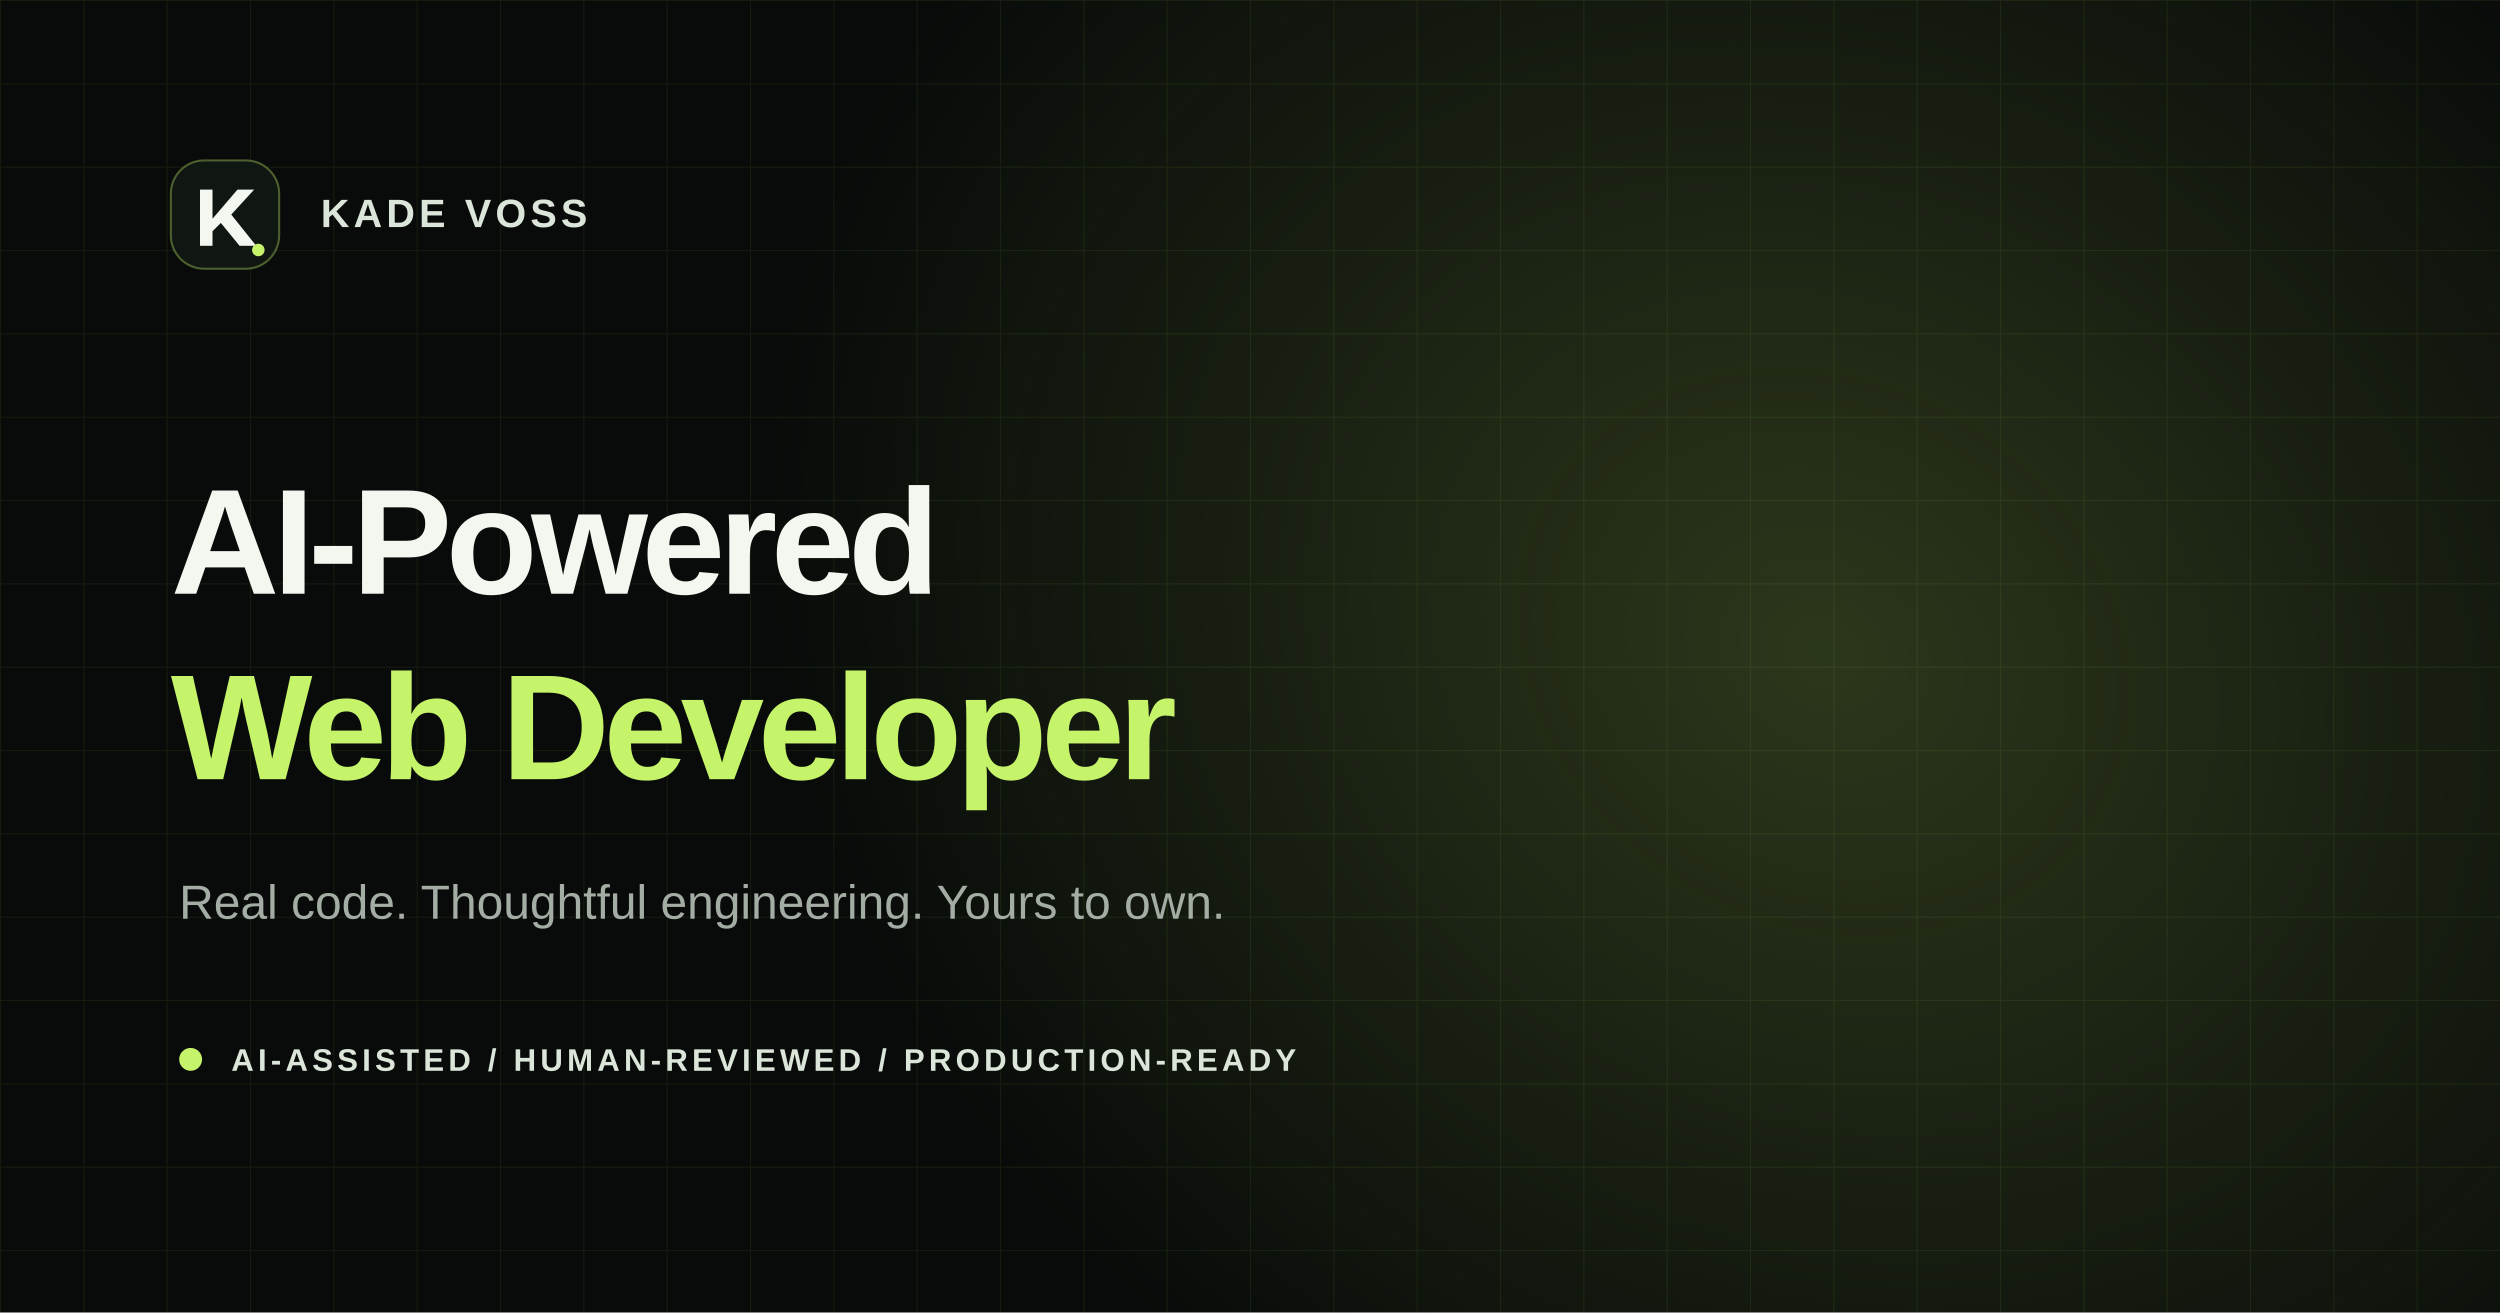
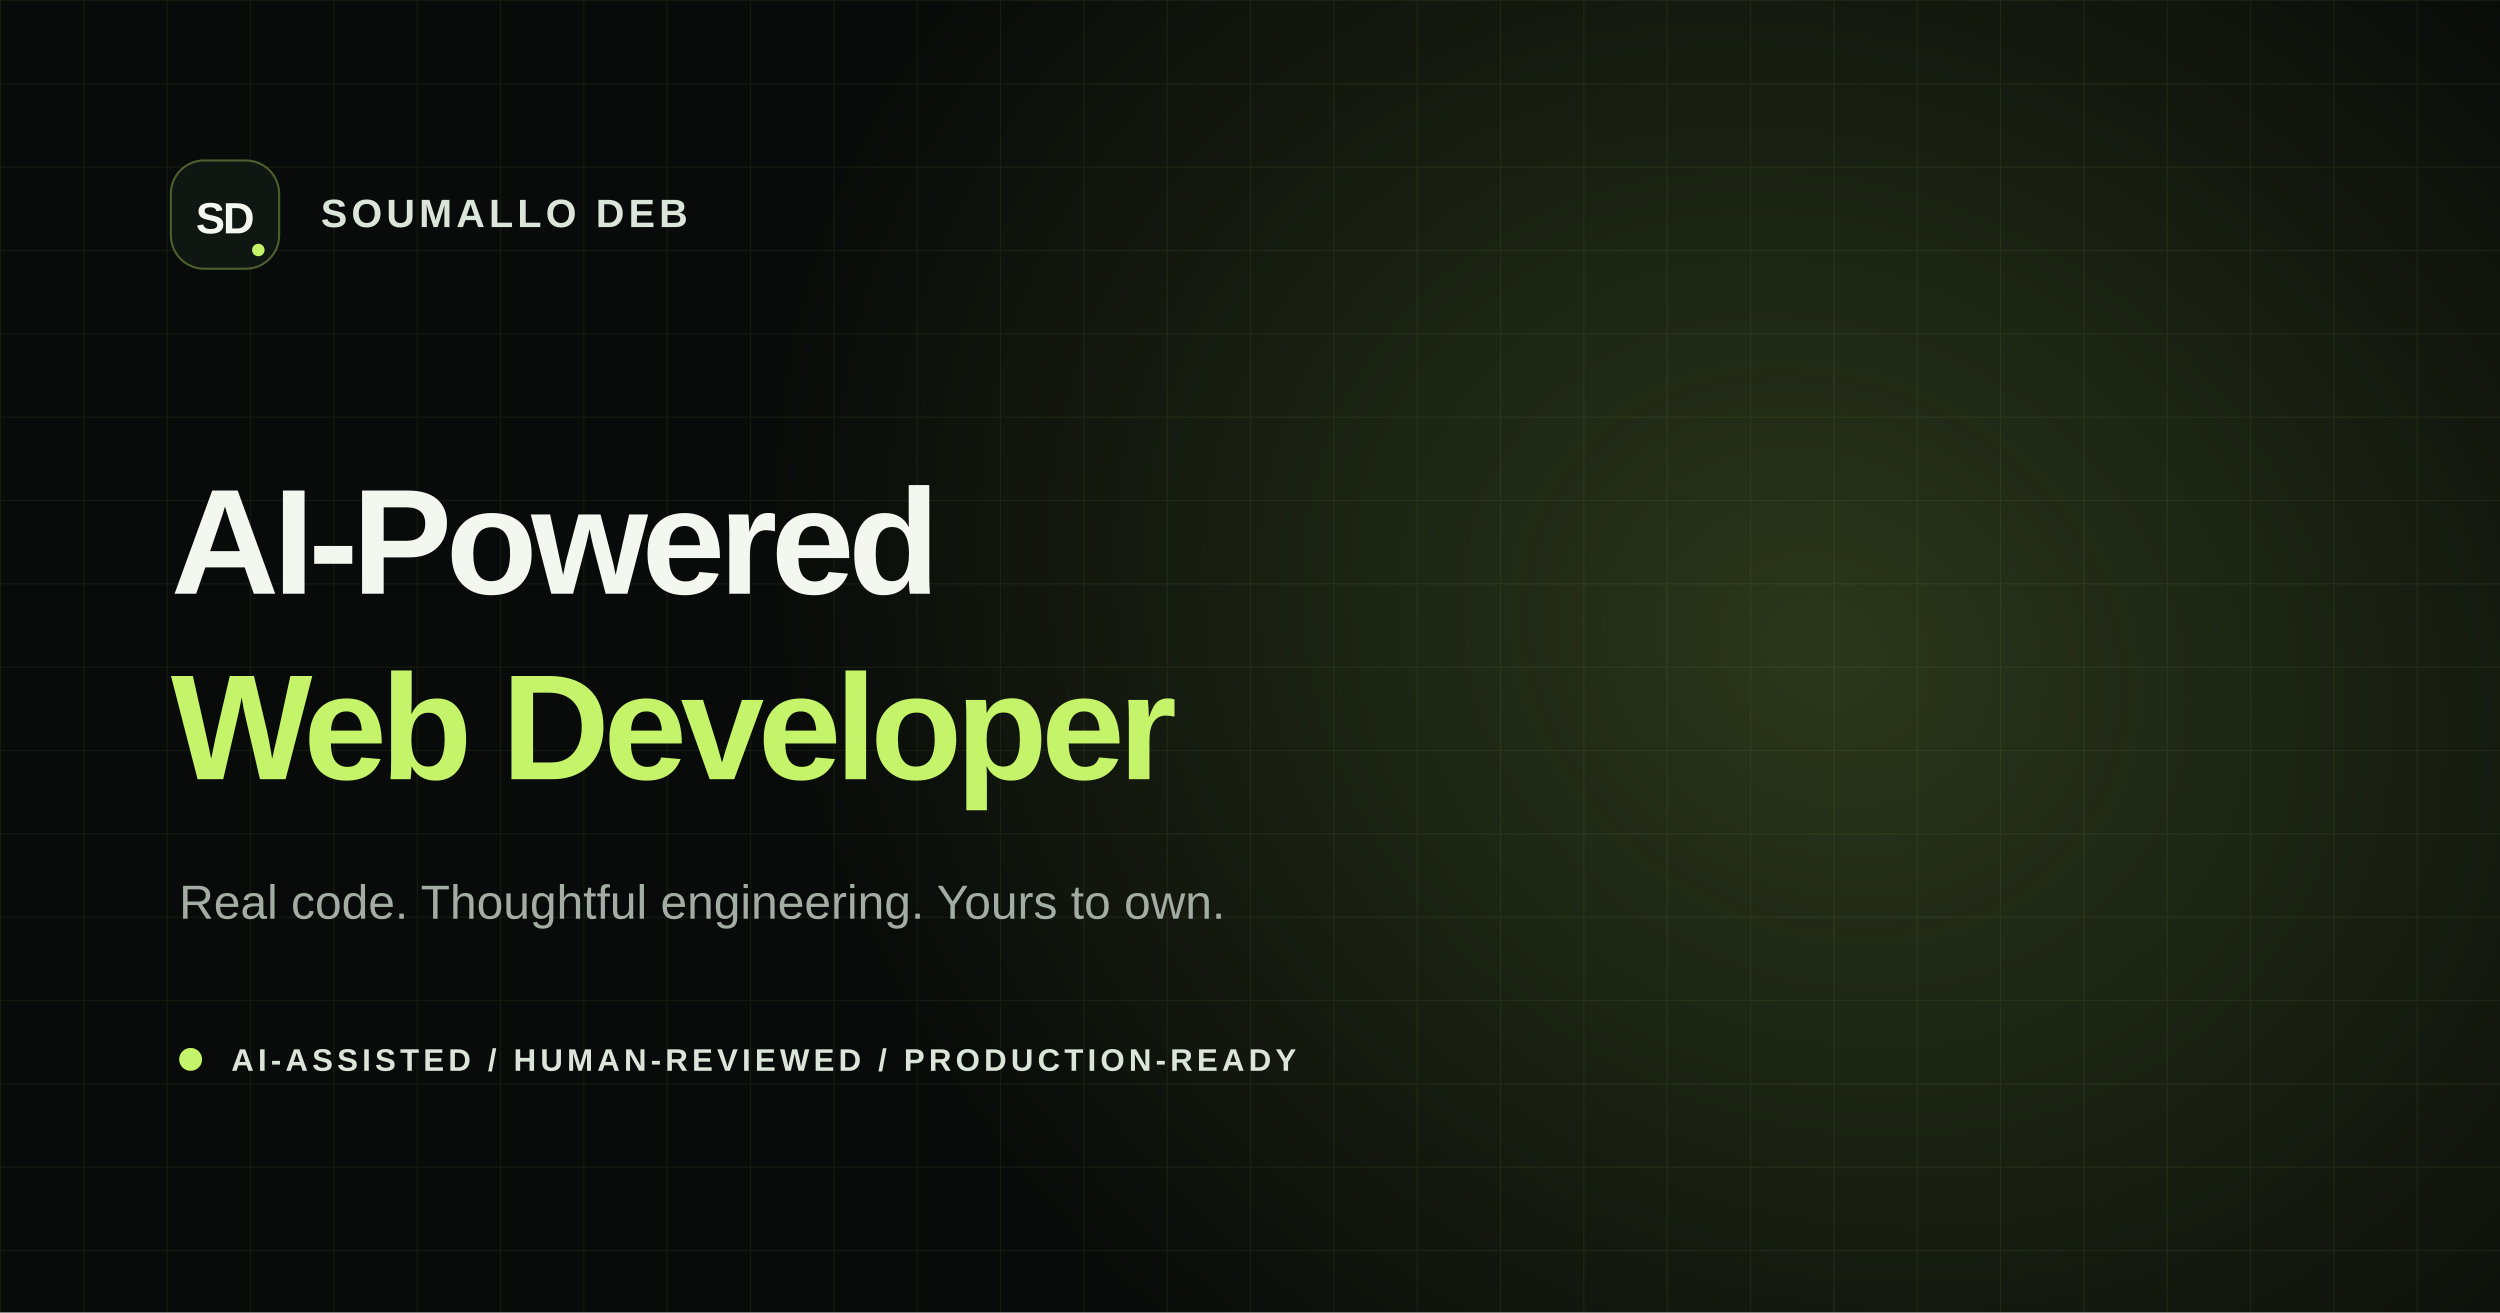
<svg xmlns="http://www.w3.org/2000/svg" width="1200" height="630" viewBox="0 0 1200 630" fill="none">
  <defs>
    <pattern id="grid" width="40" height="40" patternUnits="userSpaceOnUse">
      <path d="M40 0H0v40" stroke="#b8e66a" stroke-opacity=".075" />
    </pattern>
    <radialGradient id="glow" cx="0" cy="0" r="1" gradientTransform="matrix(450 285 -240 380 875 315)" gradientUnits="userSpaceOnUse">
      <stop stop-color="#c5f36a" stop-opacity=".19" />
      <stop offset="1" stop-color="#c5f36a" stop-opacity="0" />
    </radialGradient>
  </defs>
  <path fill="#080b09" d="M0 0h1200v630H0z" />
  <path fill="url(#grid)" d="M0 0h1200v630H0z" />
  <path fill="url(#glow)" d="M0 0h1200v630H0z" />
  <rect x="82" y="77" width="52" height="52" rx="16" fill="#101612" stroke="#c5f36a" stroke-opacity=".35" />
-   <path d="M96 91h6v14l12-14h8l-11 12 12 15h-8l-9-11-4 4v7h-6V91Z" fill="#f4f7f0" />
+   <text x="94" y="112" fill="#f4f7f0" font-family="Arial, sans-serif" font-size="21" font-weight="700" letter-spacing="-1">SD</text>
  <circle cx="124" cy="120" r="3" fill="#c5f36a" />
-   <text x="154" y="109" fill="#dce5d9" font-family="Arial, sans-serif" font-size="19" font-weight="700" letter-spacing="2">KADE VOSS</text>
+   <text x="154" y="109" fill="#dce5d9" font-family="Arial, sans-serif" font-size="19" font-weight="700" letter-spacing="2">SOUMALLO DEB</text>
  <text x="82" y="285" fill="#f4f7f0" font-family="Arial, sans-serif" font-size="72" font-weight="700" letter-spacing="-3">AI-Powered</text>
  <text x="82" y="374" fill="#c5f36a" font-family="Arial, sans-serif" font-size="72" font-weight="700" letter-spacing="-3">Web Developer</text>
  <text x="86" y="441" fill="#a4ada4" font-family="Arial, sans-serif" font-size="23">Real code. Thoughtful engineering. Yours to own.</text>
  <rect x="86" y="503" width="11" height="11" rx="5.5" fill="#c5f36a" />
  <text x="111" y="514" fill="#dce5d9" font-family="Arial, sans-serif" font-size="15" font-weight="700" letter-spacing="2">AI-ASSISTED / HUMAN-REVIEWED / PRODUCTION-READY</text>
</svg>
